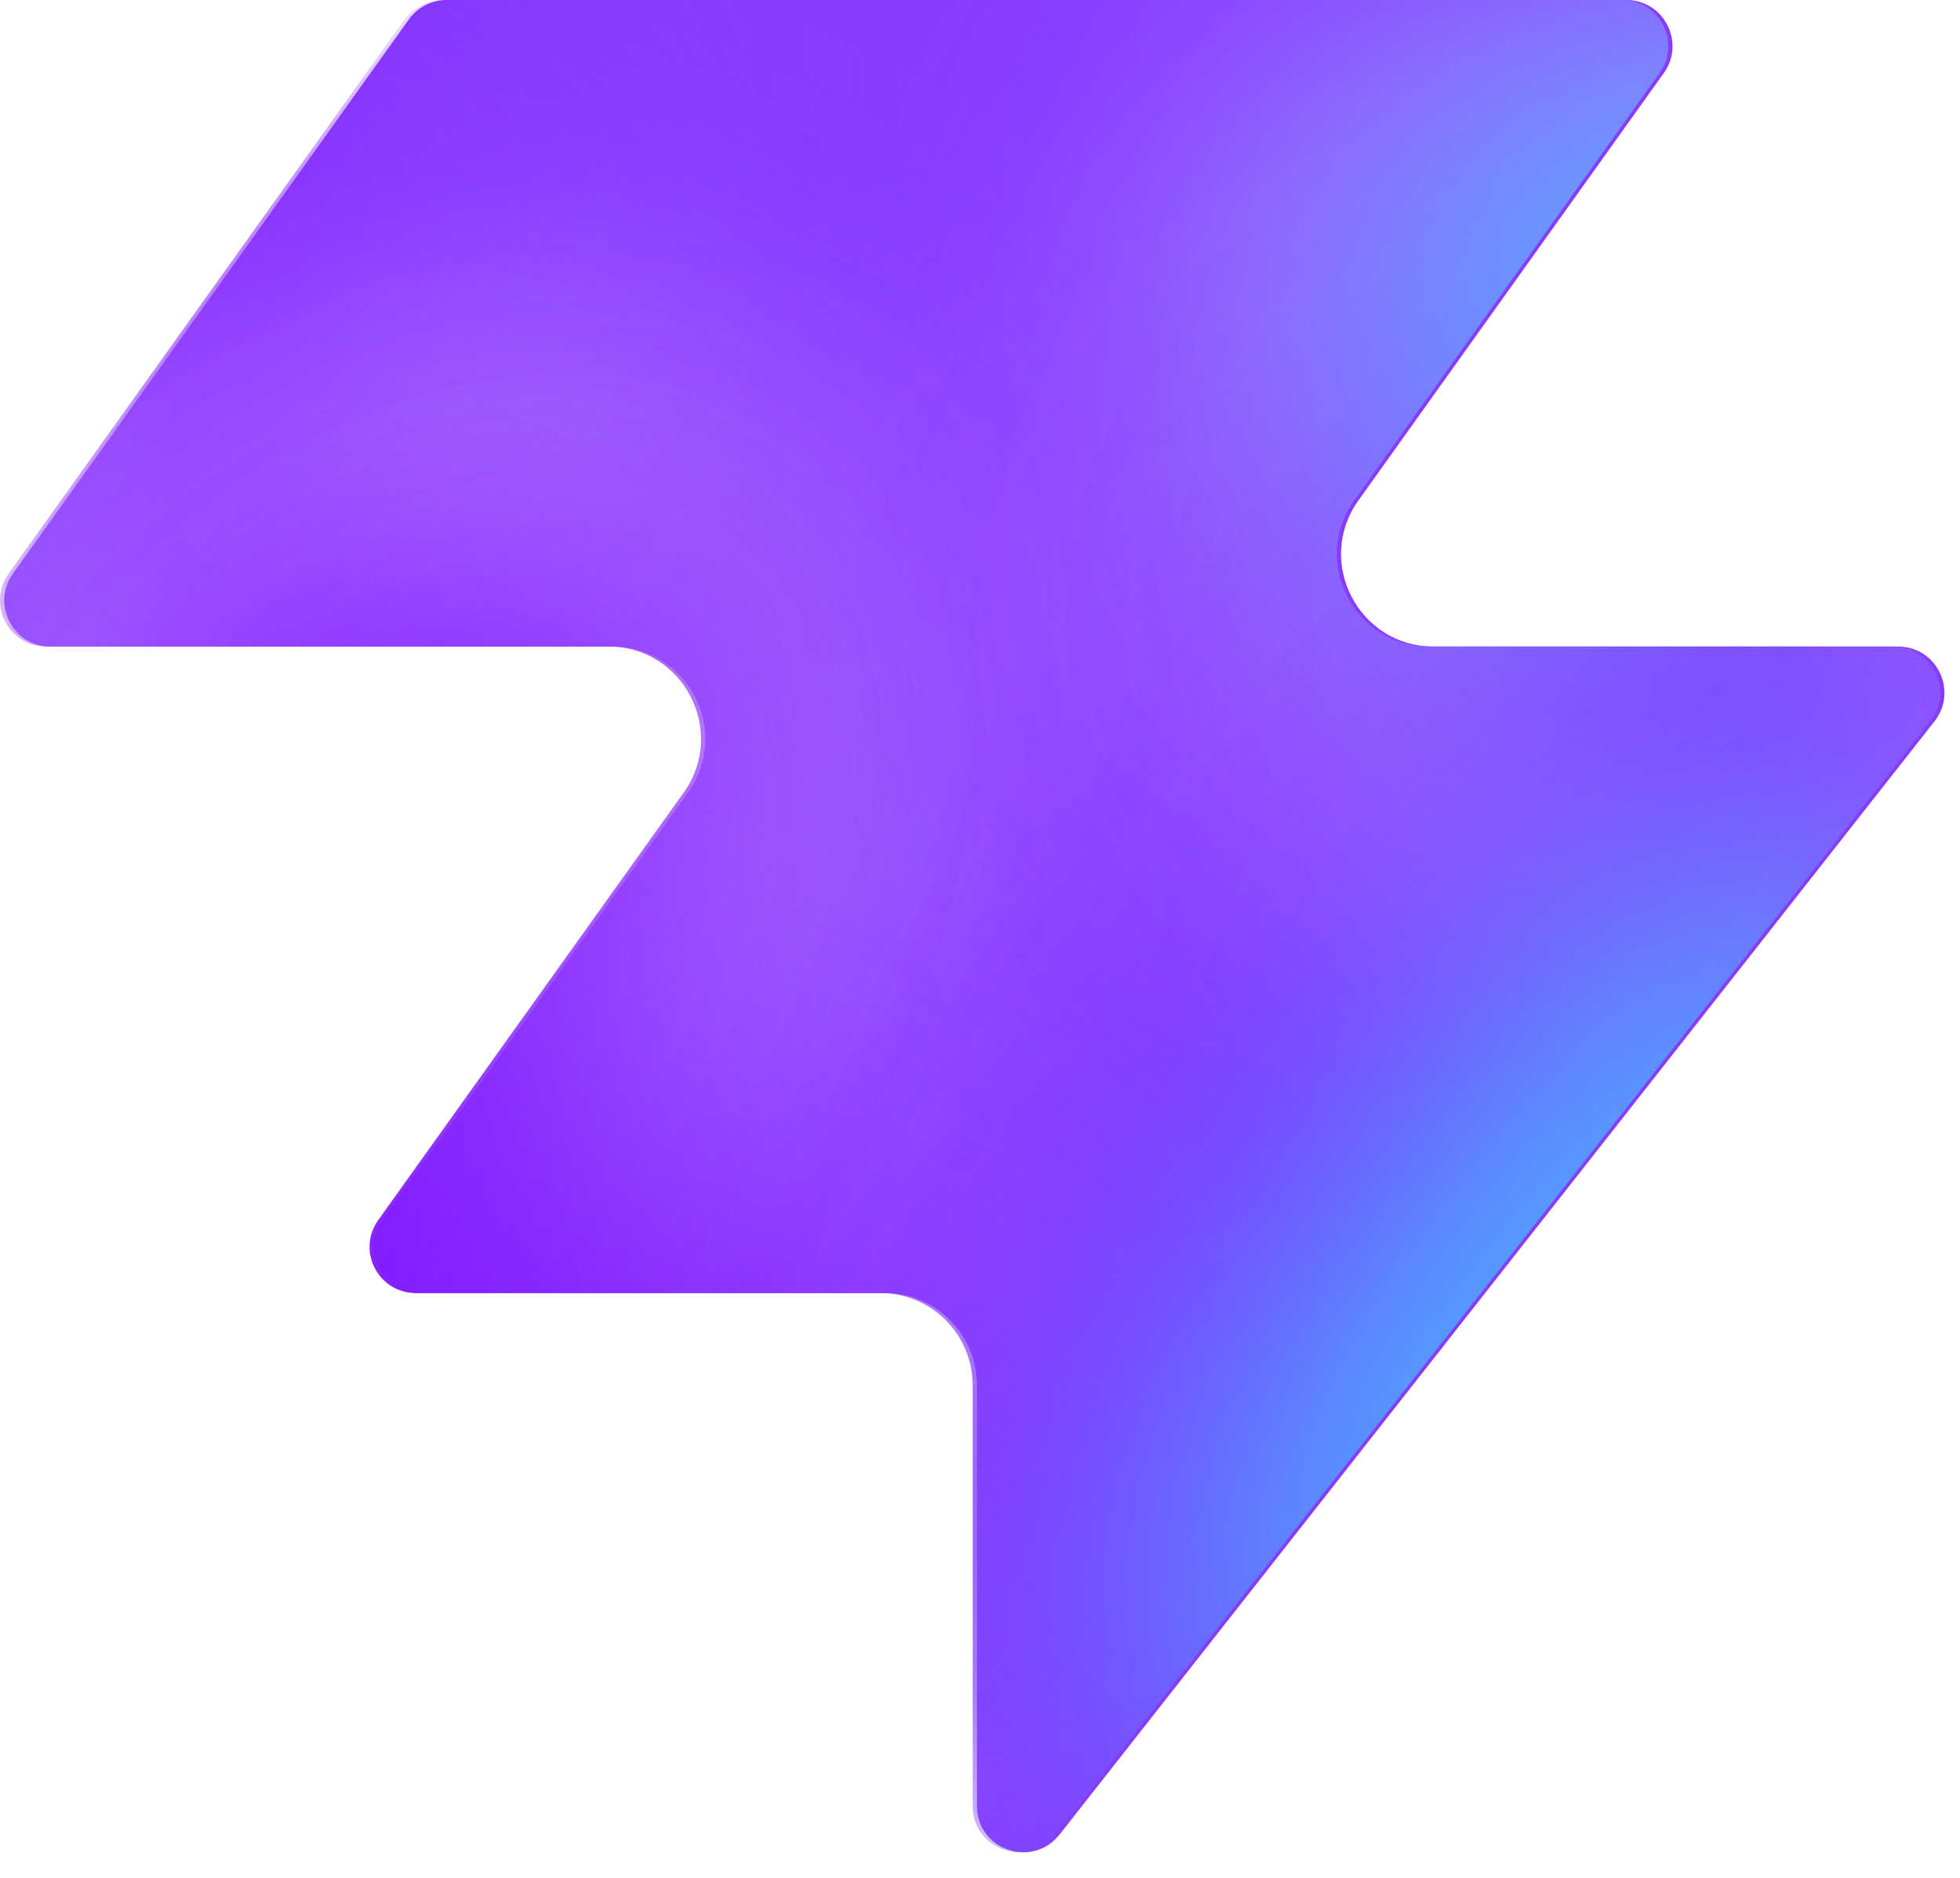
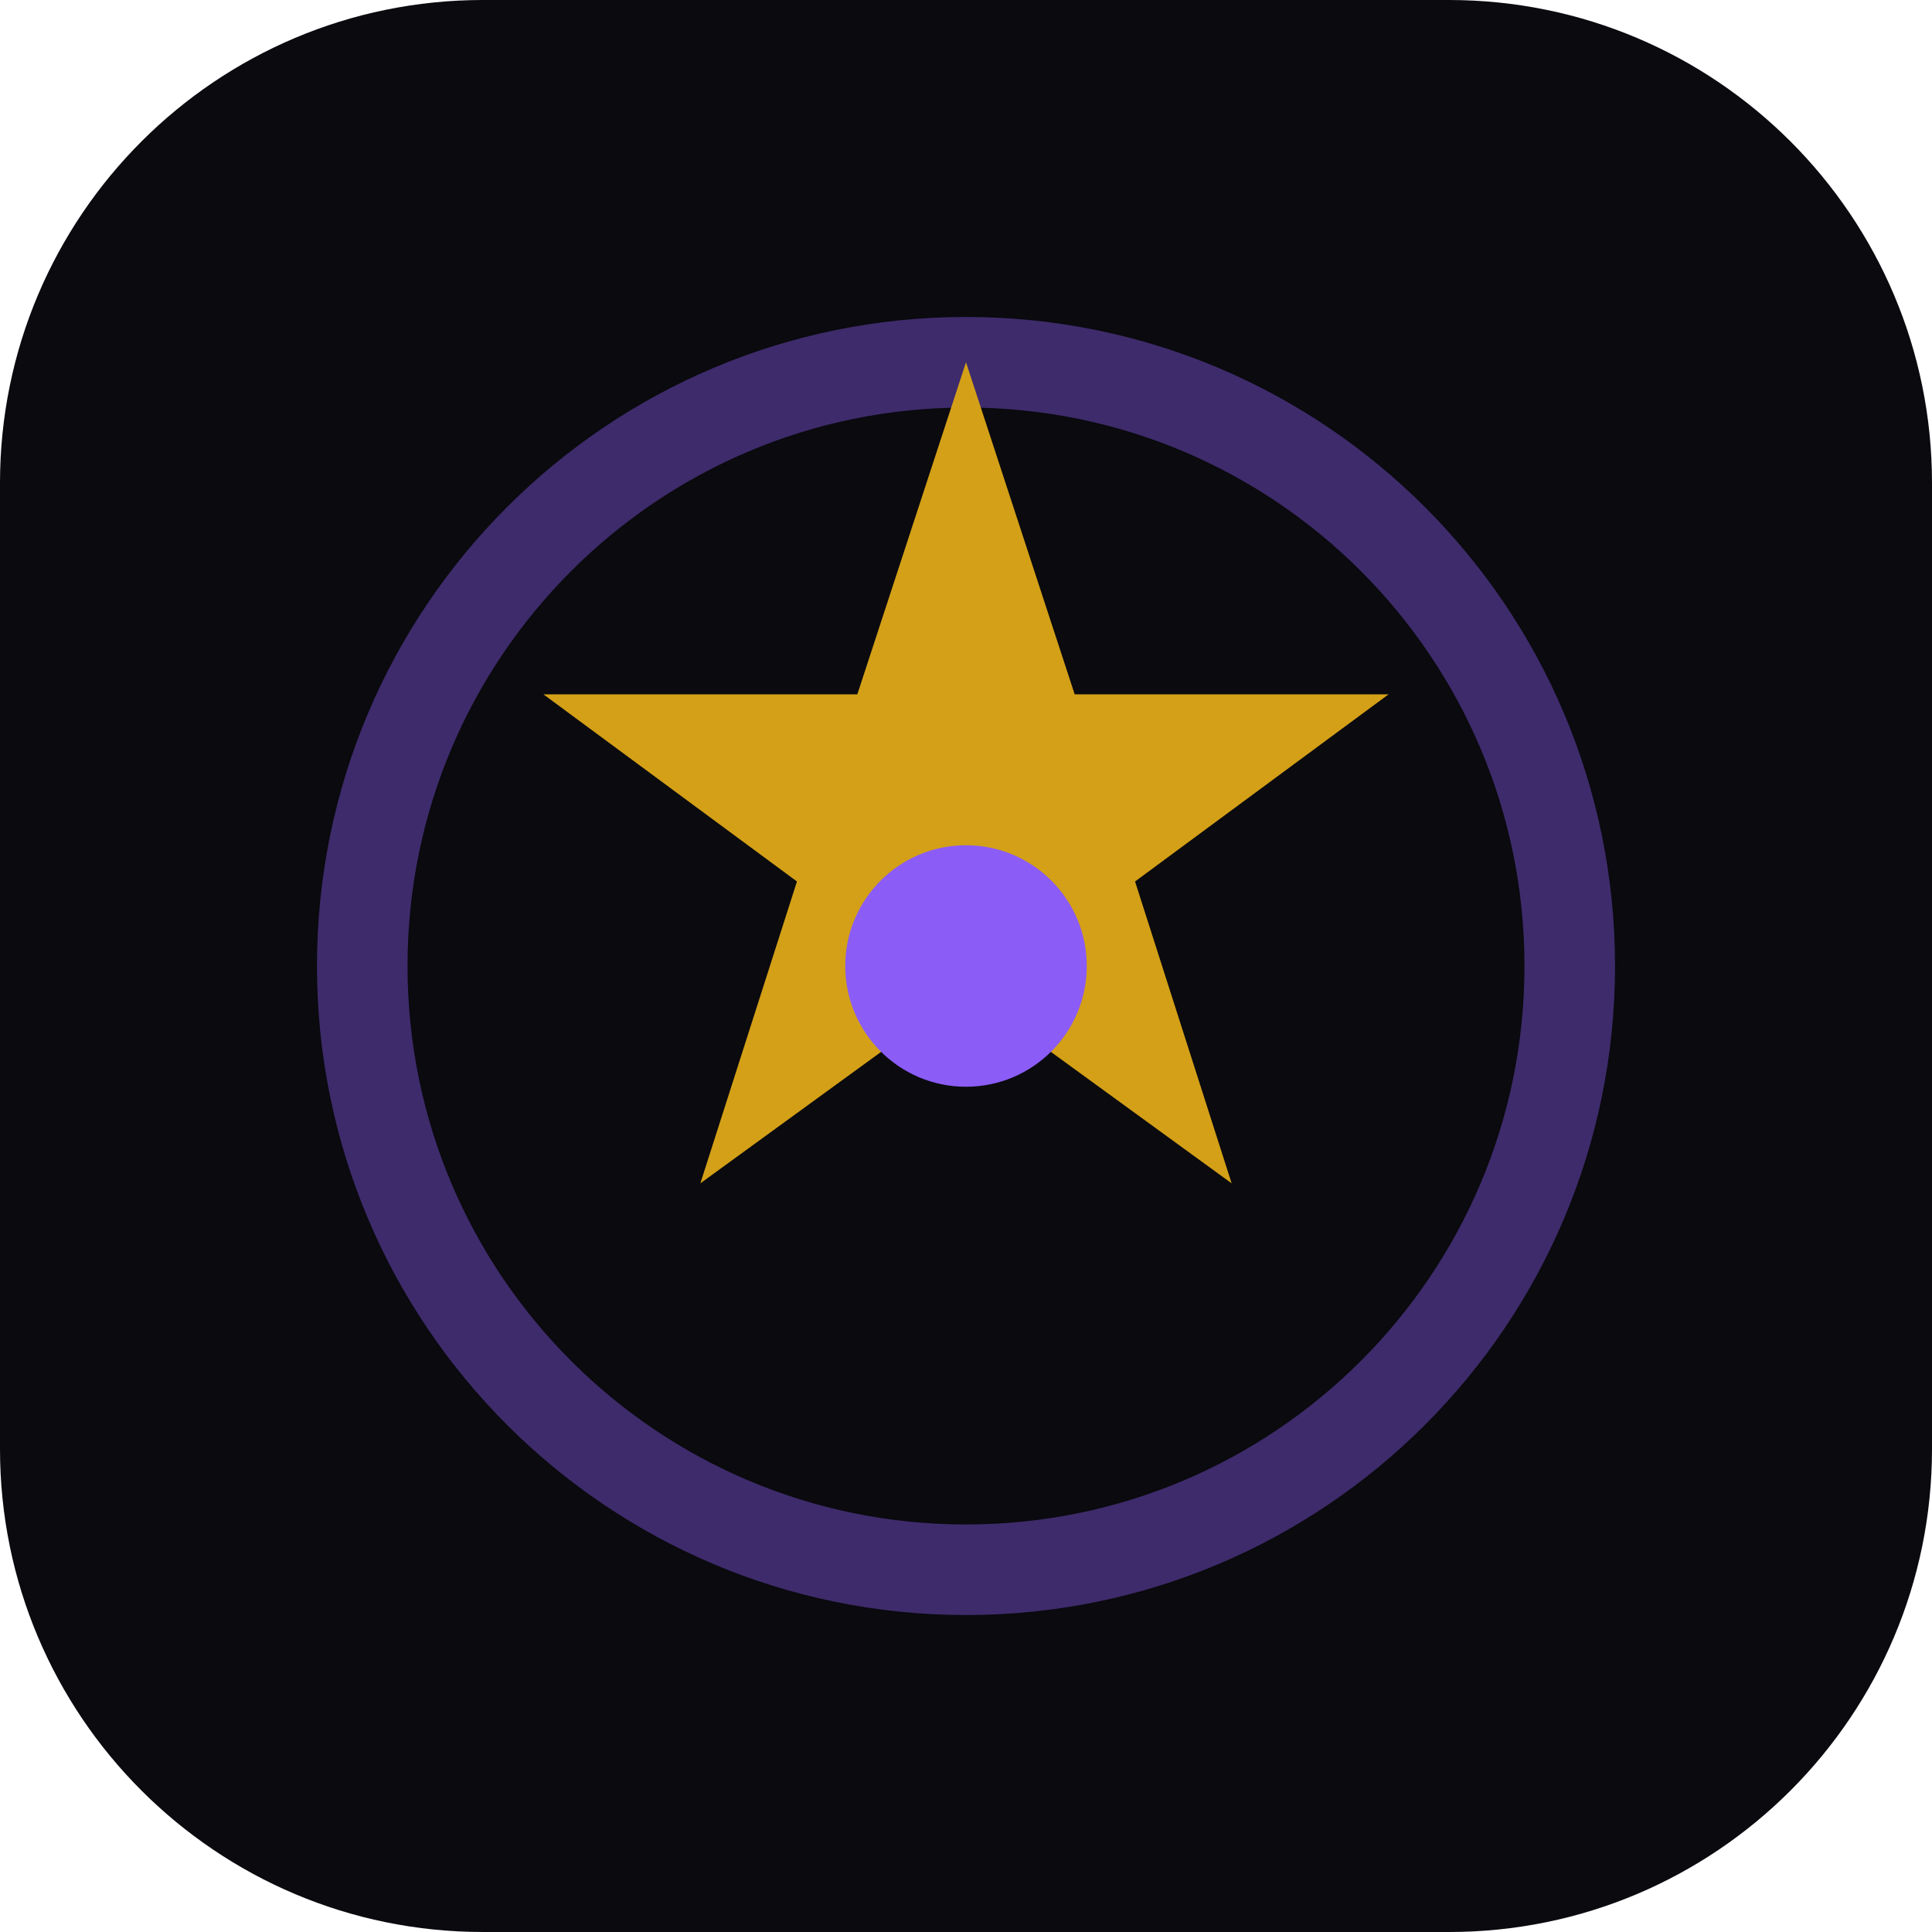
- <svg xmlns="http://www.w3.org/2000/svg" width="48" height="46" fill="none" viewBox="0 0 48 46">
-   <path fill="#863bff" d="M25.946 44.938c-.664.845-2.021.375-2.021-.698V33.937a2.26 2.26 0 0 0-2.262-2.262H10.287c-.92 0-1.456-1.04-.92-1.788l7.48-10.471c1.07-1.497 0-3.578-1.842-3.578H1.237c-.92 0-1.456-1.04-.92-1.788L10.013.474c.214-.297.556-.474.92-.474h28.894c.92 0 1.456 1.04.92 1.788l-7.48 10.471c-1.07 1.498 0 3.579 1.842 3.579h11.377c.943 0 1.473 1.088.89 1.83L25.947 44.94z" style="fill:#863bff;fill:color(display-p3 .525 .23 1);fill-opacity:1" />
-   <mask id="a" width="48" height="46" x="0" y="0" maskUnits="userSpaceOnUse" style="mask-type:alpha">
-     <path fill="#000" d="M25.842 44.938c-.664.844-2.021.375-2.021-.698V33.937a2.26 2.26 0 0 0-2.262-2.262H10.183c-.92 0-1.456-1.04-.92-1.788l7.48-10.471c1.07-1.498 0-3.579-1.842-3.579H1.133c-.92 0-1.456-1.04-.92-1.787L9.91.473c.214-.297.556-.474.92-.474h28.894c.92 0 1.456 1.04.92 1.788l-7.48 10.471c-1.07 1.498 0 3.578 1.842 3.578h11.377c.943 0 1.473 1.088.89 1.832L25.843 44.94z" style="fill:#000;fill-opacity:1" />
-   </mask>
-   <g mask="url(#a)">
-     <g filter="url(#b)">
-       <ellipse cx="5.508" cy="14.704" fill="#ede6ff" rx="5.508" ry="14.704" style="fill:#ede6ff;fill:color(display-p3 .927 .903 1);fill-opacity:1" transform="matrix(.00324 1 1 -.00324 -4.47 31.516)" />
-     </g>
-     <g filter="url(#c)">
-       <ellipse cx="10.399" cy="29.851" fill="#ede6ff" rx="10.399" ry="29.851" style="fill:#ede6ff;fill:color(display-p3 .927 .903 1);fill-opacity:1" transform="matrix(.00324 1 1 -.00324 -39.328 7.883)" />
-     </g>
-     <g filter="url(#d)">
-       <ellipse cx="5.508" cy="30.487" fill="#7e14ff" rx="5.508" ry="30.487" style="fill:#7e14ff;fill:color(display-p3 .492 .077 1);fill-opacity:1" transform="rotate(89.814 -25.913 -14.639)scale(1 -1)" />
-     </g>
-     <g filter="url(#e)">
-       <ellipse cx="5.508" cy="30.599" fill="#7e14ff" rx="5.508" ry="30.599" style="fill:#7e14ff;fill:color(display-p3 .492 .077 1);fill-opacity:1" transform="rotate(89.814 -32.644 -3.334)scale(1 -1)" />
-     </g>
-     <g filter="url(#f)">
-       <ellipse cx="5.508" cy="30.599" fill="#7e14ff" rx="5.508" ry="30.599" style="fill:#7e14ff;fill:color(display-p3 .492 .077 1);fill-opacity:1" transform="matrix(.00324 1 1 -.00324 -34.34 30.47)" />
-     </g>
-     <g filter="url(#g)">
-       <ellipse cx="14.072" cy="22.078" fill="#ede6ff" rx="14.072" ry="22.078" style="fill:#ede6ff;fill:color(display-p3 .927 .903 1);fill-opacity:1" transform="rotate(93.35 24.506 48.493)scale(-1 1)" />
-     </g>
-     <g filter="url(#h)">
-       <ellipse cx="3.47" cy="21.501" fill="#7e14ff" rx="3.47" ry="21.501" style="fill:#7e14ff;fill:color(display-p3 .492 .077 1);fill-opacity:1" transform="rotate(89.009 28.708 47.59)scale(-1 1)" />
-     </g>
-     <g filter="url(#i)">
-       <ellipse cx="3.47" cy="21.501" fill="#7e14ff" rx="3.47" ry="21.501" style="fill:#7e14ff;fill:color(display-p3 .492 .077 1);fill-opacity:1" transform="rotate(89.009 28.708 47.59)scale(-1 1)" />
-     </g>
-     <g filter="url(#j)">
-       <ellipse cx=".387" cy="8.972" fill="#7e14ff" rx="4.407" ry="29.108" style="fill:#7e14ff;fill:color(display-p3 .492 .077 1);fill-opacity:1" transform="rotate(39.51 .387 8.972)" />
-     </g>
-     <g filter="url(#k)">
-       <ellipse cx="47.523" cy="-6.092" fill="#7e14ff" rx="4.407" ry="29.108" style="fill:#7e14ff;fill:color(display-p3 .492 .077 1);fill-opacity:1" transform="rotate(37.892 47.523 -6.092)" />
-     </g>
-     <g filter="url(#l)">
-       <ellipse cx="41.412" cy="6.333" fill="#47bfff" rx="5.971" ry="9.665" style="fill:#47bfff;fill:color(display-p3 .28 .748 1);fill-opacity:1" transform="rotate(37.892 41.412 6.333)" />
-     </g>
-     <g filter="url(#m)">
-       <ellipse cx="-1.879" cy="38.332" fill="#7e14ff" rx="4.407" ry="29.108" style="fill:#7e14ff;fill:color(display-p3 .492 .077 1);fill-opacity:1" transform="rotate(37.892 -1.88 38.332)" />
-     </g>
-     <g filter="url(#n)">
-       <ellipse cx="-1.879" cy="38.332" fill="#7e14ff" rx="4.407" ry="29.108" style="fill:#7e14ff;fill:color(display-p3 .492 .077 1);fill-opacity:1" transform="rotate(37.892 -1.88 38.332)" />
-     </g>
-     <g filter="url(#o)">
-       <ellipse cx="35.651" cy="29.907" fill="#7e14ff" rx="4.407" ry="29.108" style="fill:#7e14ff;fill:color(display-p3 .492 .077 1);fill-opacity:1" transform="rotate(37.892 35.651 29.907)" />
-     </g>
-     <g filter="url(#p)">
-       <ellipse cx="38.418" cy="32.4" fill="#47bfff" rx="5.971" ry="15.297" style="fill:#47bfff;fill:color(display-p3 .28 .748 1);fill-opacity:1" transform="rotate(37.892 38.418 32.4)" />
-     </g>
-   </g>
-   <defs>
-     <filter id="b" width="60.045" height="41.654" x="-19.77" y="16.149" color-interpolation-filters="sRGB" filterUnits="userSpaceOnUse">
-       <feFlood flood-opacity="0" result="BackgroundImageFix" />
-       <feBlend in="SourceGraphic" in2="BackgroundImageFix" result="shape" />
-       <feGaussianBlur result="effect1_foregroundBlur_2002_17158" stdDeviation="7.659" />
-     </filter>
-     <filter id="c" width="90.34" height="51.437" x="-54.613" y="-7.533" color-interpolation-filters="sRGB" filterUnits="userSpaceOnUse">
-       <feFlood flood-opacity="0" result="BackgroundImageFix" />
-       <feBlend in="SourceGraphic" in2="BackgroundImageFix" result="shape" />
-       <feGaussianBlur result="effect1_foregroundBlur_2002_17158" stdDeviation="7.659" />
-     </filter>
-     <filter id="d" width="79.355" height="29.4" x="-49.64" y="2.03" color-interpolation-filters="sRGB" filterUnits="userSpaceOnUse">
-       <feFlood flood-opacity="0" result="BackgroundImageFix" />
-       <feBlend in="SourceGraphic" in2="BackgroundImageFix" result="shape" />
-       <feGaussianBlur result="effect1_foregroundBlur_2002_17158" stdDeviation="4.596" />
-     </filter>
-     <filter id="e" width="79.579" height="29.4" x="-45.045" y="20.029" color-interpolation-filters="sRGB" filterUnits="userSpaceOnUse">
-       <feFlood flood-opacity="0" result="BackgroundImageFix" />
-       <feBlend in="SourceGraphic" in2="BackgroundImageFix" result="shape" />
-       <feGaussianBlur result="effect1_foregroundBlur_2002_17158" stdDeviation="4.596" />
-     </filter>
-     <filter id="f" width="79.579" height="29.4" x="-43.513" y="21.178" color-interpolation-filters="sRGB" filterUnits="userSpaceOnUse">
-       <feFlood flood-opacity="0" result="BackgroundImageFix" />
-       <feBlend in="SourceGraphic" in2="BackgroundImageFix" result="shape" />
-       <feGaussianBlur result="effect1_foregroundBlur_2002_17158" stdDeviation="4.596" />
-     </filter>
-     <filter id="g" width="74.749" height="58.852" x="15.756" y="-17.901" color-interpolation-filters="sRGB" filterUnits="userSpaceOnUse">
-       <feFlood flood-opacity="0" result="BackgroundImageFix" />
-       <feBlend in="SourceGraphic" in2="BackgroundImageFix" result="shape" />
-       <feGaussianBlur result="effect1_foregroundBlur_2002_17158" stdDeviation="7.659" />
-     </filter>
-     <filter id="h" width="61.377" height="25.362" x="23.548" y="2.284" color-interpolation-filters="sRGB" filterUnits="userSpaceOnUse">
-       <feFlood flood-opacity="0" result="BackgroundImageFix" />
-       <feBlend in="SourceGraphic" in2="BackgroundImageFix" result="shape" />
-       <feGaussianBlur result="effect1_foregroundBlur_2002_17158" stdDeviation="4.596" />
-     </filter>
-     <filter id="i" width="61.377" height="25.362" x="23.548" y="2.284" color-interpolation-filters="sRGB" filterUnits="userSpaceOnUse">
-       <feFlood flood-opacity="0" result="BackgroundImageFix" />
-       <feBlend in="SourceGraphic" in2="BackgroundImageFix" result="shape" />
-       <feGaussianBlur result="effect1_foregroundBlur_2002_17158" stdDeviation="4.596" />
-     </filter>
-     <filter id="j" width="56.045" height="63.649" x="-27.636" y="-22.853" color-interpolation-filters="sRGB" filterUnits="userSpaceOnUse">
-       <feFlood flood-opacity="0" result="BackgroundImageFix" />
-       <feBlend in="SourceGraphic" in2="BackgroundImageFix" result="shape" />
-       <feGaussianBlur result="effect1_foregroundBlur_2002_17158" stdDeviation="4.596" />
-     </filter>
-     <filter id="k" width="54.814" height="64.646" x="20.116" y="-38.415" color-interpolation-filters="sRGB" filterUnits="userSpaceOnUse">
-       <feFlood flood-opacity="0" result="BackgroundImageFix" />
-       <feBlend in="SourceGraphic" in2="BackgroundImageFix" result="shape" />
-       <feGaussianBlur result="effect1_foregroundBlur_2002_17158" stdDeviation="4.596" />
-     </filter>
-     <filter id="l" width="33.541" height="35.313" x="24.641" y="-11.323" color-interpolation-filters="sRGB" filterUnits="userSpaceOnUse">
-       <feFlood flood-opacity="0" result="BackgroundImageFix" />
-       <feBlend in="SourceGraphic" in2="BackgroundImageFix" result="shape" />
-       <feGaussianBlur result="effect1_foregroundBlur_2002_17158" stdDeviation="4.596" />
-     </filter>
-     <filter id="m" width="54.814" height="64.646" x="-29.286" y="6.009" color-interpolation-filters="sRGB" filterUnits="userSpaceOnUse">
-       <feFlood flood-opacity="0" result="BackgroundImageFix" />
-       <feBlend in="SourceGraphic" in2="BackgroundImageFix" result="shape" />
-       <feGaussianBlur result="effect1_foregroundBlur_2002_17158" stdDeviation="4.596" />
-     </filter>
-     <filter id="n" width="54.814" height="64.646" x="-29.286" y="6.009" color-interpolation-filters="sRGB" filterUnits="userSpaceOnUse">
-       <feFlood flood-opacity="0" result="BackgroundImageFix" />
-       <feBlend in="SourceGraphic" in2="BackgroundImageFix" result="shape" />
-       <feGaussianBlur result="effect1_foregroundBlur_2002_17158" stdDeviation="4.596" />
-     </filter>
-     <filter id="o" width="54.814" height="64.646" x="8.244" y="-2.416" color-interpolation-filters="sRGB" filterUnits="userSpaceOnUse">
-       <feFlood flood-opacity="0" result="BackgroundImageFix" />
-       <feBlend in="SourceGraphic" in2="BackgroundImageFix" result="shape" />
-       <feGaussianBlur result="effect1_foregroundBlur_2002_17158" stdDeviation="4.596" />
-     </filter>
-     <filter id="p" width="39.409" height="43.623" x="18.713" y="10.588" color-interpolation-filters="sRGB" filterUnits="userSpaceOnUse">
-       <feFlood flood-opacity="0" result="BackgroundImageFix" />
-       <feBlend in="SourceGraphic" in2="BackgroundImageFix" result="shape" />
-       <feGaussianBlur result="effect1_foregroundBlur_2002_17158" stdDeviation="4.596" />
-     </filter>
-   </defs>
+ <svg xmlns="http://www.w3.org/2000/svg" viewBox="0 0 32 32">
+   <rect width="32" height="32" rx="8" fill="#0A0A0F" />
+   <circle cx="16" cy="16" r="10" fill="none" stroke="#8B5CF6" stroke-width="1.5" opacity="0.4" />
+   <path d="M16 6l1.8 5.5H23l-4.2 3.1 1.6 5-4.4-3.2-4.4 3.2 1.6-5L9 11.5h5.2z" fill="#D4A017" />
+   <circle cx="16" cy="16" r="2" fill="#8B5CF6" />
</svg>
